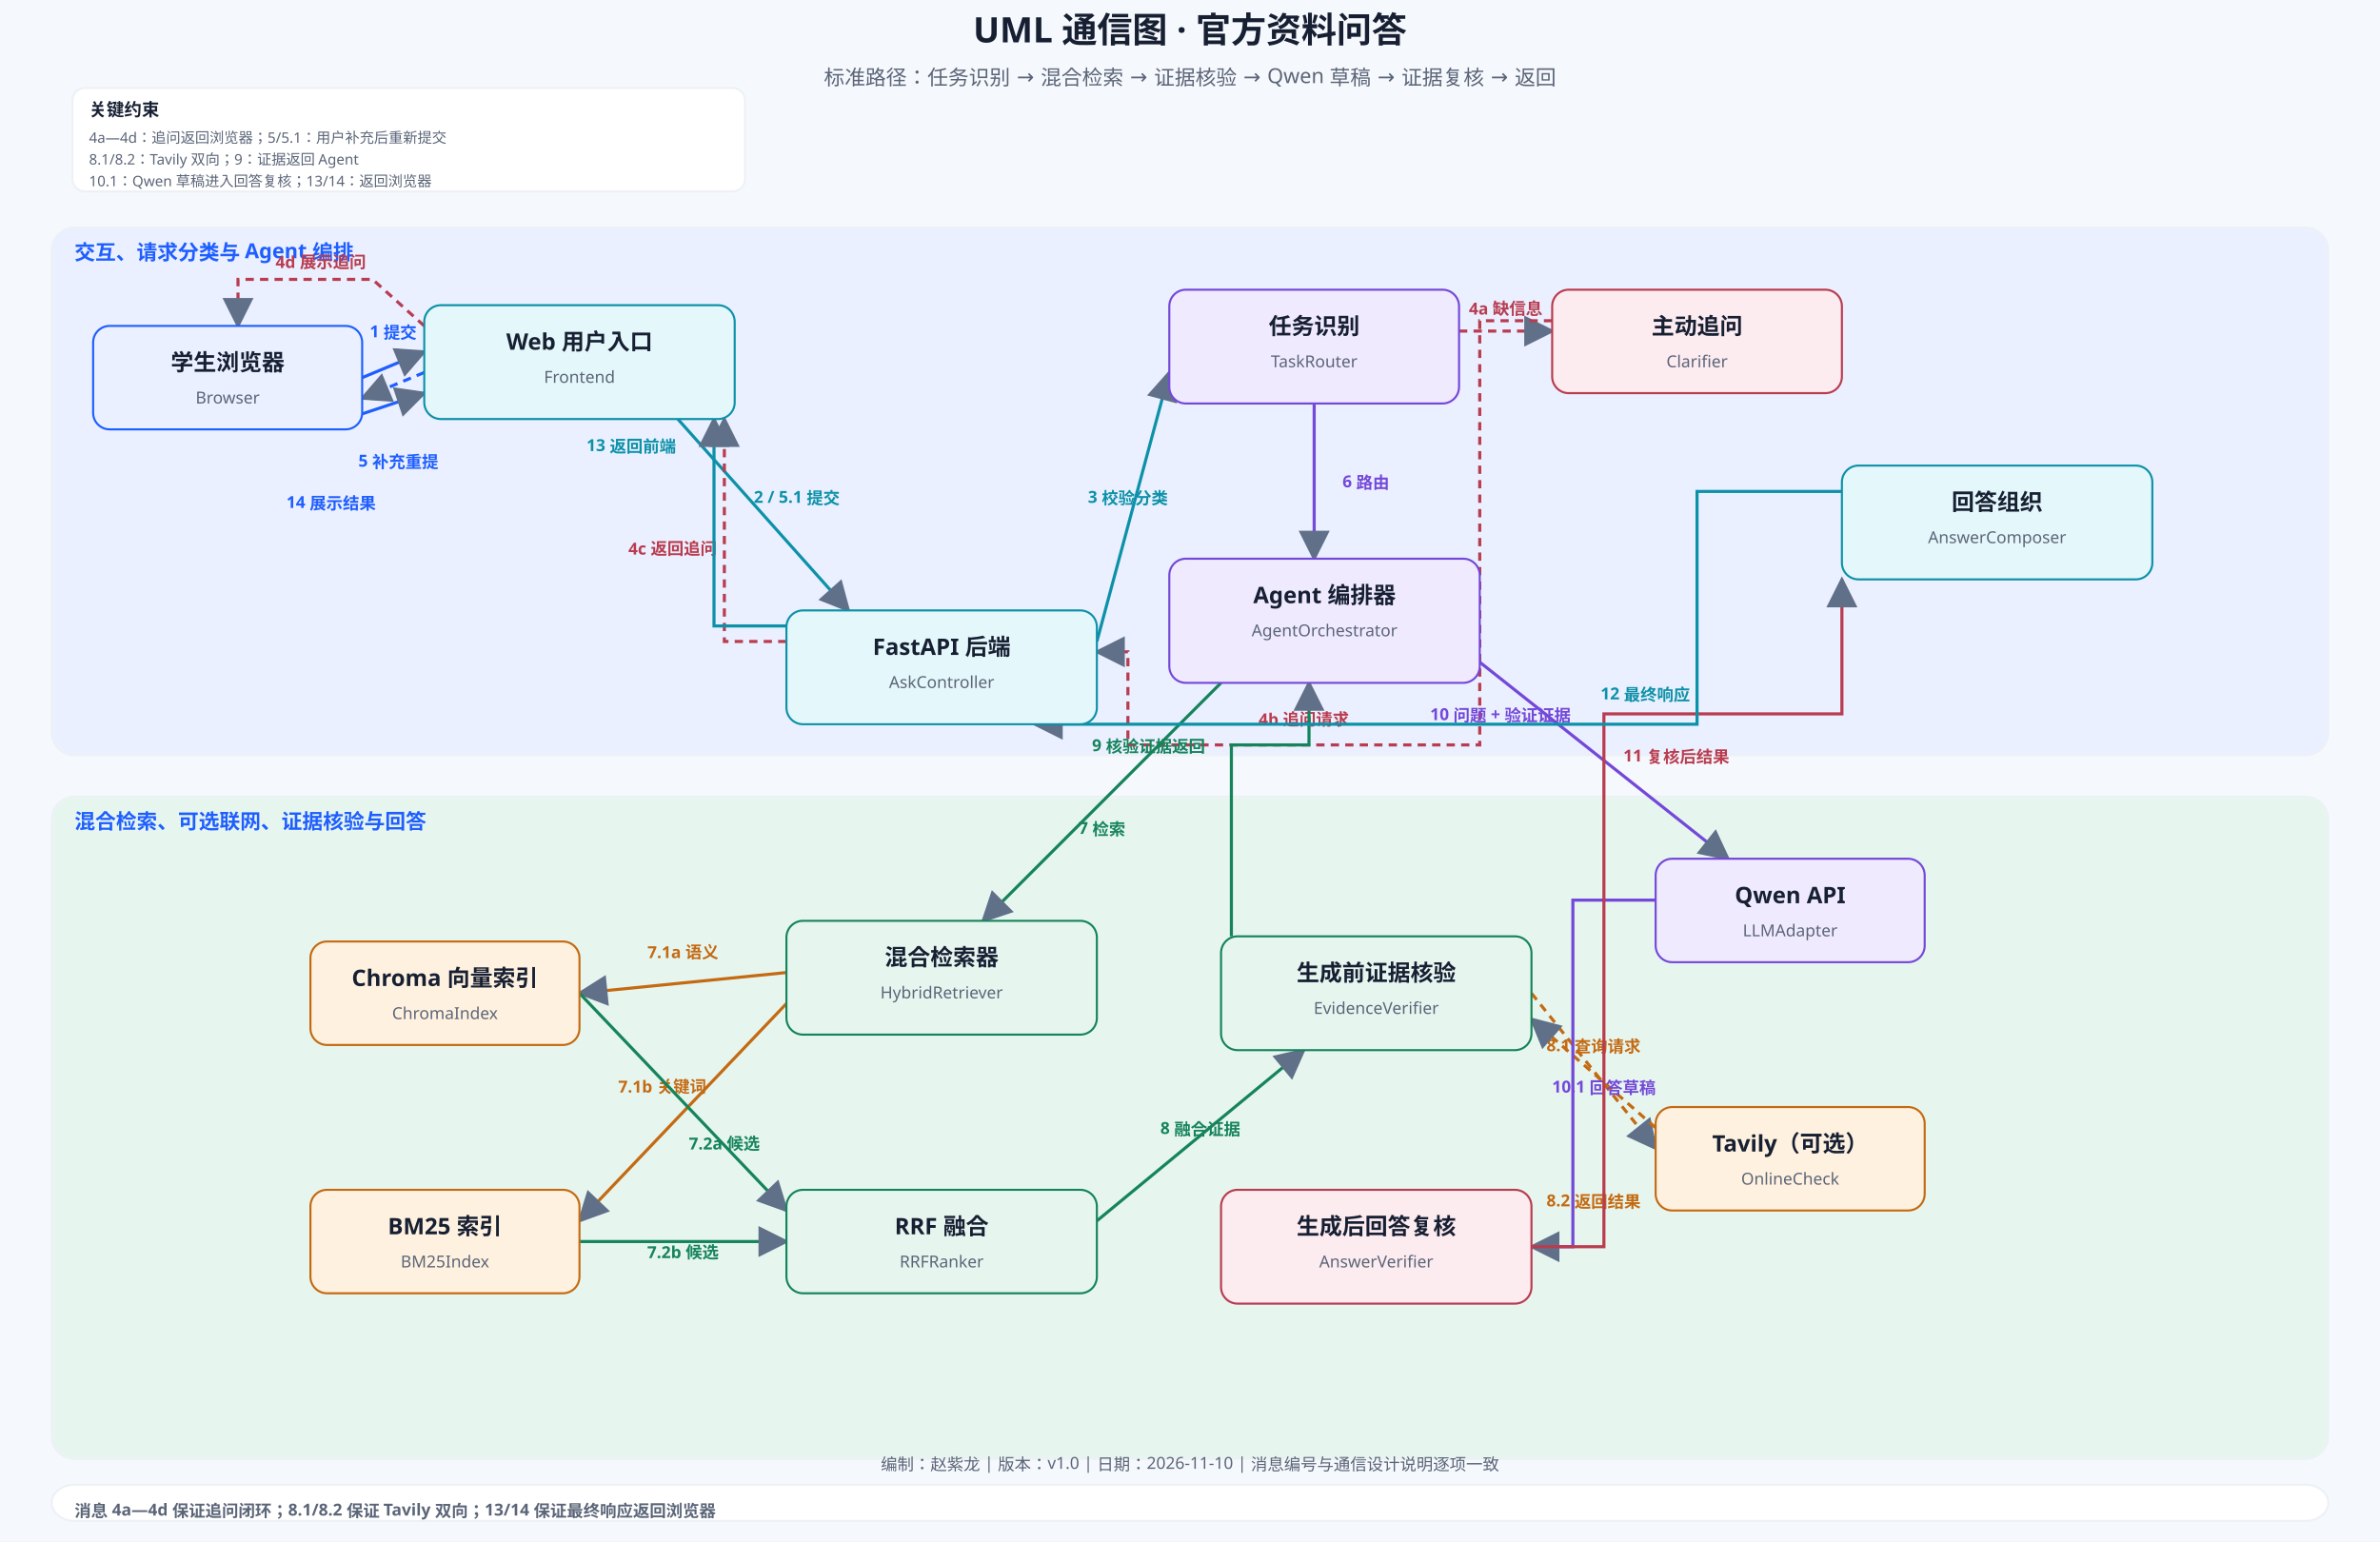
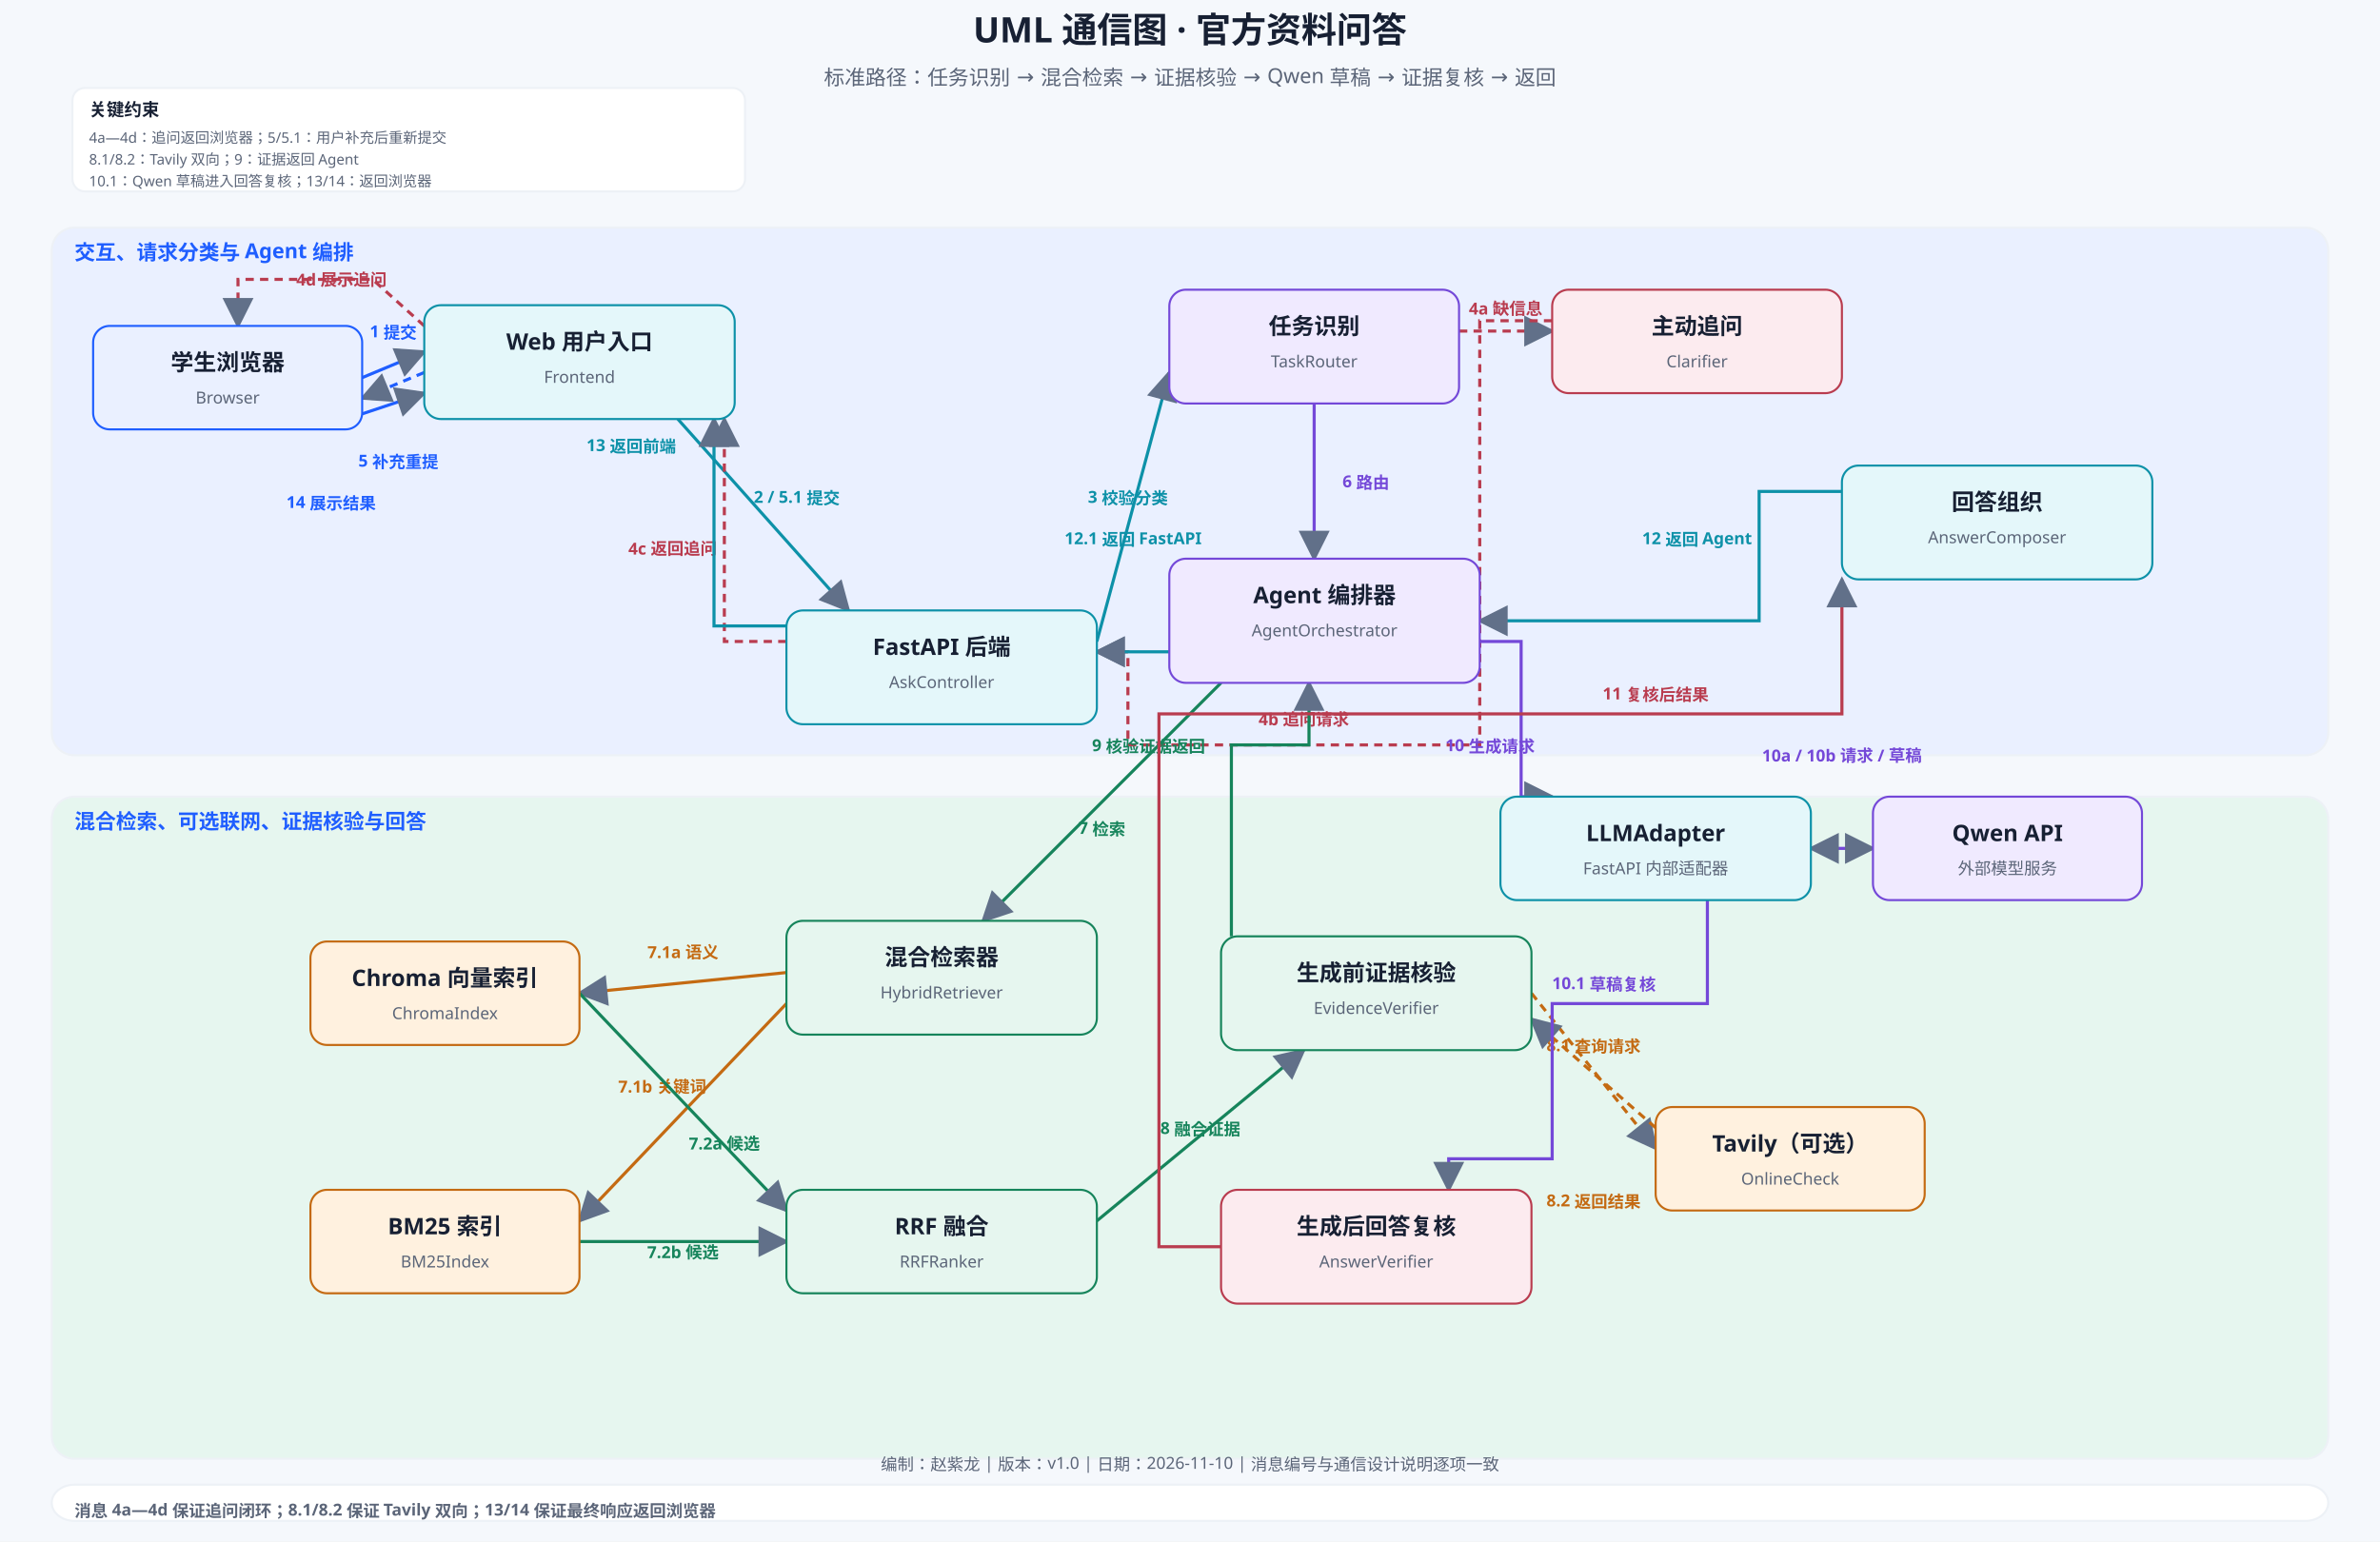
<svg xmlns="http://www.w3.org/2000/svg" width="2300" height="1490" viewBox="0 0 2300 1490">
  <style>text{font-family:'Microsoft YaHei',sans-serif}</style>
  <defs>
    <marker id="arrow" markerWidth="10" markerHeight="10" refX="9" refY="5" orient="auto-start-reverse">
      <path d="M0 0 L10 5 L0 10 z" fill="#617089" />
    </marker>
  </defs>
  <rect width="2300" height="1490" fill="#F5F8FC" />
  <rect x="50" y="220" width="2200" height="510" rx="22" fill="#EAF0FF" stroke="#EDF1F6" stroke-width="2" />
  <text x="72" y="251" font-size="20" font-weight="700" fill="#1F5EFF">交互、请求分类与 Agent 编排</text>
  <rect x="50" y="770" width="2200" height="640" rx="22" fill="#E6F6EF" stroke="#EDF1F6" stroke-width="2" />
  <text x="72" y="801" font-size="20" font-weight="700" fill="#1F5EFF">混合检索、可选联网、证据核验与回答</text>
  <rect x="50" y="1435" width="2200" height="35" rx="22" fill="#FFFFFF" stroke="#EDF1F6" stroke-width="2" />
  <text x="72" y="1466" font-size="16" font-weight="700" fill="#5B6578">消息 4a—4d 保证追问闭环；8.1/8.2 保证 Tavily 双向；13/14 保证最终响应返回浏览器</text>
  <polyline points="350,365 410,340" fill="none" stroke="#1F5EFF" stroke-width="3" marker-end="url(#arrow)" />
  <text x="380" y="326" text-anchor="middle" font-size="16" font-weight="700" fill="#1F5EFF">1 提交</text>
  <polyline points="655,405 820,590" fill="none" stroke="#0D91A8" stroke-width="3" marker-end="url(#arrow)" />
  <text x="770" y="486" text-anchor="middle" font-size="16" font-weight="700" fill="#0D91A8">2 / 5.1 提交</text>
  <polyline points="1060,620 1130,360" fill="none" stroke="#0D91A8" stroke-width="3" marker-end="url(#arrow)" />
  <text x="1090" y="486" text-anchor="middle" font-size="16" font-weight="700" fill="#0D91A8">3 校验分类</text>
  <polyline points="1410,320 1500,320" fill="none" stroke="#B93C4F" stroke-width="3" stroke-dasharray="8 6" marker-end="url(#arrow)" />
  <text x="1455" y="304" text-anchor="middle" font-size="16" font-weight="700" fill="#B93C4F">4a 缺信息</text>
  <polyline points="1500,310 1430,310 1430,720 1090,720 1090,630 1060,630" fill="none" stroke="#B93C4F" stroke-width="3" stroke-dasharray="8 6" marker-end="url(#arrow)" />
  <text x="1260" y="701" text-anchor="middle" font-size="16" font-weight="700" fill="#B93C4F">4b 追问请求</text>
  <polyline points="760,620 700,620 700,405" fill="none" stroke="#B93C4F" stroke-width="3" stroke-dasharray="8 6" marker-end="url(#arrow)" />
  <text x="650" y="536" text-anchor="middle" font-size="16" font-weight="700" fill="#B93C4F">4c 返回追问</text>
  <polyline points="410,315 360,270 230,270 230,315" fill="none" stroke="#B93C4F" stroke-width="3" stroke-dasharray="8 6" marker-end="url(#arrow)" />
-   <text x="310" y="259" text-anchor="middle" font-size="16" font-weight="700" fill="#B93C4F">4d 展示追问</text>
+   <text x="330" y="276" text-anchor="middle" font-size="16" font-weight="700" fill="#B93C4F">4d 展示追问</text>
  <polyline points="350,400 410,380" fill="none" stroke="#1F5EFF" stroke-width="3" marker-end="url(#arrow)" />
  <text x="385" y="451" text-anchor="middle" font-size="16" font-weight="700" fill="#1F5EFF">5 补充重提</text>
  <polyline points="1270,390 1270,540" fill="none" stroke="#7448D8" stroke-width="3" marker-end="url(#arrow)" />
  <text x="1320" y="471" text-anchor="middle" font-size="16" font-weight="700" fill="#7448D8">6 路由</text>
  <polyline points="1180,660 950,890" fill="none" stroke="#16845B" stroke-width="3" marker-end="url(#arrow)" />
  <text x="1065" y="806" text-anchor="middle" font-size="16" font-weight="700" fill="#16845B">7 检索</text>
  <polyline points="760,940 560,960" fill="none" stroke="#C46A12" stroke-width="3" marker-end="url(#arrow)" />
  <text x="660" y="926" text-anchor="middle" font-size="16" font-weight="700" fill="#C46A12">7.1a 语义</text>
  <polyline points="760,970 560,1180" fill="none" stroke="#C46A12" stroke-width="3" marker-end="url(#arrow)" />
  <text x="640" y="1056" text-anchor="middle" font-size="16" font-weight="700" fill="#C46A12">7.1b 关键词</text>
  <polyline points="560,960 760,1170" fill="none" stroke="#16845B" stroke-width="3" marker-end="url(#arrow)" />
  <text x="700" y="1111" text-anchor="middle" font-size="16" font-weight="700" fill="#16845B">7.2a 候选</text>
  <polyline points="560,1200 760,1200" fill="none" stroke="#16845B" stroke-width="3" marker-end="url(#arrow)" />
  <text x="660" y="1216" text-anchor="middle" font-size="16" font-weight="700" fill="#16845B">7.2b 候选</text>
  <polyline points="1060,1180 1260,1015" fill="none" stroke="#16845B" stroke-width="3" marker-end="url(#arrow)" />
  <text x="1160" y="1096" text-anchor="middle" font-size="16" font-weight="700" fill="#16845B">8 融合证据</text>
  <polyline points="1480,960 1600,1110" fill="none" stroke="#C46A12" stroke-width="3" stroke-dasharray="8 6" marker-end="url(#arrow)" />
  <text x="1540" y="1016" text-anchor="middle" font-size="16" font-weight="700" fill="#C46A12">8.1 查询请求</text>
  <polyline points="1600,1090 1480,985" fill="none" stroke="#C46A12" stroke-width="3" stroke-dasharray="8 6" marker-end="url(#arrow)" />
  <text x="1540" y="1166" text-anchor="middle" font-size="16" font-weight="700" fill="#C46A12">8.2 返回结果</text>
  <polyline points="1190,905 1190,720 1265,720 1265,660" fill="none" stroke="#16845B" stroke-width="3" marker-end="url(#arrow)" />
  <text x="1110" y="726" text-anchor="middle" font-size="16" font-weight="700" fill="#16845B">9 核验证据返回</text>
-   <polyline points="1430,640 1670,830" fill="none" stroke="#7448D8" stroke-width="3" marker-end="url(#arrow)" />
-   <text x="1450" y="696" text-anchor="middle" font-size="16" font-weight="700" fill="#7448D8">10 问题 + 验证证据</text>
-   <polyline points="1600,870 1520,870 1520,1205 1480,1205" fill="none" stroke="#7448D8" stroke-width="3" marker-end="url(#arrow)" />
-   <text x="1550" y="1056" text-anchor="middle" font-size="16" font-weight="700" fill="#7448D8">10.1 回答草稿</text>
-   <polyline points="1480,1205 1550,1205 1550,690 1780,690 1780,560" fill="none" stroke="#B93C4F" stroke-width="3" marker-end="url(#arrow)" />
-   <text x="1620" y="736" text-anchor="middle" font-size="16" font-weight="700" fill="#B93C4F">11 复核后结果</text>
-   <polyline points="1780,475 1640,475 1640,700 1000,700" fill="none" stroke="#0D91A8" stroke-width="3" marker-end="url(#arrow)" />
-   <text x="1590" y="676" text-anchor="middle" font-size="16" font-weight="700" fill="#0D91A8">12 最终响应</text>
+   <polyline points="1430,620 1470,620 1470,770 1500,770" fill="none" stroke="#7448D8" stroke-width="3" marker-end="url(#arrow)" />
+   <text x="1440" y="726" text-anchor="middle" font-size="16" font-weight="700" fill="#7448D8">10 生成请求</text>
+   <polyline points="1750,820 1810,820" fill="none" stroke="#7448D8" stroke-width="3" marker-start="url(#arrow)" marker-end="url(#arrow)" />
+   <text x="1780" y="736" text-anchor="middle" font-size="16" font-weight="700" fill="#7448D8">10a / 10b 请求 / 草稿</text>
+   <polyline points="1650,870 1650,970 1500,970 1500,1120 1400,1120 1400,1150" fill="none" stroke="#7448D8" stroke-width="3" marker-end="url(#arrow)" />
+   <text x="1550" y="956" text-anchor="middle" font-size="16" font-weight="700" fill="#7448D8">10.1 草稿复核</text>
+   <polyline points="1180,1205 1120,1205 1120,690 1780,690 1780,560" fill="none" stroke="#B93C4F" stroke-width="3" marker-end="url(#arrow)" />
+   <text x="1600" y="676" text-anchor="middle" font-size="16" font-weight="700" fill="#B93C4F">11 复核后结果</text>
+   <polyline points="1780,475 1700,475 1700,600 1430,600" fill="none" stroke="#0D91A8" stroke-width="3" marker-end="url(#arrow)" />
+   <text x="1640" y="526" text-anchor="middle" font-size="16" font-weight="700" fill="#0D91A8">12 返回 Agent</text>
+   <polyline points="1130,630 1060,630" fill="none" stroke="#0D91A8" stroke-width="3" marker-end="url(#arrow)" />
+   <text x="1095" y="526" text-anchor="middle" font-size="16" font-weight="700" fill="#0D91A8">12.1 返回 FastAPI</text>
  <polyline points="760,605 690,605 690,405" fill="none" stroke="#0D91A8" stroke-width="3" marker-end="url(#arrow)" />
  <text x="610" y="436" text-anchor="middle" font-size="16" font-weight="700" fill="#0D91A8">13 返回前端</text>
  <polyline points="410,360 350,385" fill="none" stroke="#1F5EFF" stroke-width="3" stroke-dasharray="8 6" marker-end="url(#arrow)" />
  <text x="320" y="491" text-anchor="middle" font-size="16" font-weight="700" fill="#1F5EFF">14 展示结果</text>
  <rect x="90" y="315" width="260" height="100" rx="16" fill="#EAF0FF" stroke="#1F5EFF" stroke-width="2" />
  <text x="220.0" y="358" text-anchor="middle" font-size="22" font-weight="700" fill="#172033">学生浏览器</text>
  <text x="220.0" y="390" text-anchor="middle" font-size="16" fill="#5B6578">Browser</text>
  <rect x="410" y="295" width="300" height="110" rx="16" fill="#E4F7FA" stroke="#0D91A8" stroke-width="2" />
  <text x="560.0" y="338" text-anchor="middle" font-size="22" font-weight="700" fill="#172033">Web 用户入口</text>
  <text x="560.0" y="370" text-anchor="middle" font-size="16" fill="#5B6578">Frontend</text>
  <rect x="760" y="590" width="300" height="110" rx="16" fill="#E4F7FA" stroke="#0D91A8" stroke-width="2" />
  <text x="910.0" y="633" text-anchor="middle" font-size="22" font-weight="700" fill="#172033">FastAPI 后端</text>
  <text x="910.0" y="665" text-anchor="middle" font-size="16" fill="#5B6578">AskController</text>
  <rect x="1130" y="280" width="280" height="110" rx="16" fill="#F0EAFF" stroke="#7448D8" stroke-width="2" />
  <text x="1270.0" y="323" text-anchor="middle" font-size="22" font-weight="700" fill="#172033">任务识别</text>
  <text x="1270.0" y="355" text-anchor="middle" font-size="16" fill="#5B6578">TaskRouter</text>
  <rect x="1500" y="280" width="280" height="100" rx="16" fill="#FCEBEF" stroke="#B93C4F" stroke-width="2" />
  <text x="1640.0" y="323" text-anchor="middle" font-size="22" font-weight="700" fill="#172033">主动追问</text>
  <text x="1640.0" y="355" text-anchor="middle" font-size="16" fill="#5B6578">Clarifier</text>
  <rect x="1130" y="540" width="300" height="120" rx="16" fill="#F0EAFF" stroke="#7448D8" stroke-width="2" />
  <text x="1280.0" y="583" text-anchor="middle" font-size="22" font-weight="700" fill="#172033">Agent 编排器</text>
  <text x="1280.0" y="615" text-anchor="middle" font-size="16" fill="#5B6578">AgentOrchestrator</text>
  <rect x="1780" y="450" width="300" height="110" rx="16" fill="#E4F7FA" stroke="#0D91A8" stroke-width="2" />
  <text x="1930.0" y="493" text-anchor="middle" font-size="22" font-weight="700" fill="#172033">回答组织</text>
  <text x="1930.0" y="525" text-anchor="middle" font-size="16" fill="#5B6578">AnswerComposer</text>
  <rect x="760" y="890" width="300" height="110" rx="16" fill="#E6F6EF" stroke="#16845B" stroke-width="2" />
  <text x="910.0" y="933" text-anchor="middle" font-size="22" font-weight="700" fill="#172033">混合检索器</text>
  <text x="910.0" y="965" text-anchor="middle" font-size="16" fill="#5B6578">HybridRetriever</text>
  <rect x="300" y="910" width="260" height="100" rx="16" fill="#FFF1DF" stroke="#C46A12" stroke-width="2" />
  <text x="430.0" y="953" text-anchor="middle" font-size="22" font-weight="700" fill="#172033">Chroma 向量索引</text>
  <text x="430.0" y="985" text-anchor="middle" font-size="16" fill="#5B6578">ChromaIndex</text>
  <rect x="300" y="1150" width="260" height="100" rx="16" fill="#FFF1DF" stroke="#C46A12" stroke-width="2" />
  <text x="430.0" y="1193" text-anchor="middle" font-size="22" font-weight="700" fill="#172033">BM25 索引</text>
  <text x="430.0" y="1225" text-anchor="middle" font-size="16" fill="#5B6578">BM25Index</text>
  <rect x="760" y="1150" width="300" height="100" rx="16" fill="#E6F6EF" stroke="#16845B" stroke-width="2" />
  <text x="910.0" y="1193" text-anchor="middle" font-size="22" font-weight="700" fill="#172033">RRF 融合</text>
  <text x="910.0" y="1225" text-anchor="middle" font-size="16" fill="#5B6578">RRFRanker</text>
  <rect x="1180" y="905" width="300" height="110" rx="16" fill="#E6F6EF" stroke="#16845B" stroke-width="2" />
  <text x="1330.0" y="948" text-anchor="middle" font-size="22" font-weight="700" fill="#172033">生成前证据核验</text>
  <text x="1330.0" y="980" text-anchor="middle" font-size="16" fill="#5B6578">EvidenceVerifier</text>
  <rect x="1600" y="1070" width="260" height="100" rx="16" fill="#FFF1DF" stroke="#C46A12" stroke-width="2" />
  <text x="1730.0" y="1113" text-anchor="middle" font-size="22" font-weight="700" fill="#172033">Tavily（可选）</text>
  <text x="1730.0" y="1145" text-anchor="middle" font-size="16" fill="#5B6578">OnlineCheck</text>
-   <rect x="1600" y="830" width="260" height="100" rx="16" fill="#F0EAFF" stroke="#7448D8" stroke-width="2" />
-   <text x="1730.0" y="873" text-anchor="middle" font-size="22" font-weight="700" fill="#172033">Qwen API</text>
-   <text x="1730.0" y="905" text-anchor="middle" font-size="16" fill="#5B6578">LLMAdapter</text>
+   <rect x="1450" y="770" width="300" height="100" rx="16" fill="#E4F7FA" stroke="#0D91A8" stroke-width="2" />
+   <text x="1600.0" y="813" text-anchor="middle" font-size="22" font-weight="700" fill="#172033">LLMAdapter</text>
+   <text x="1600.0" y="845" text-anchor="middle" font-size="16" fill="#5B6578">FastAPI 内部适配器</text>
+   <rect x="1810" y="770" width="260" height="100" rx="16" fill="#F0EAFF" stroke="#7448D8" stroke-width="2" />
+   <text x="1940.0" y="813" text-anchor="middle" font-size="22" font-weight="700" fill="#172033">Qwen API</text>
+   <text x="1940.0" y="845" text-anchor="middle" font-size="16" fill="#5B6578">外部模型服务</text>
  <rect x="1180" y="1150" width="300" height="110" rx="16" fill="#FCEBEF" stroke="#B93C4F" stroke-width="2" />
  <text x="1330.0" y="1193" text-anchor="middle" font-size="22" font-weight="700" fill="#172033">生成后回答复核</text>
  <text x="1330.0" y="1225" text-anchor="middle" font-size="16" fill="#5B6578">AnswerVerifier</text>
  <text x="1150" y="41" text-anchor="middle" font-size="34" font-weight="700" fill="#172033">UML 通信图 · 官方资料问答</text>
  <text x="1150" y="82" text-anchor="middle" font-size="20" font-weight="400" fill="#5B6578">标准路径：任务识别 → 混合检索 → 证据核验 → Qwen 草稿 → 证据复核 → 返回</text>
  <text x="1150" y="1421" text-anchor="middle" font-size="16" font-weight="400" fill="#5B6578">编制：赵紫龙  |  版本：v1.0  |  日期：2026-11-10  |  消息编号与通信设计说明逐项一致</text>
  <rect x="70" y="85" width="650" height="100" rx="12" fill="#FFFFFF" stroke="#EDF1F6" stroke-width="2" />
  <text x="86" y="112" font-size="17" font-weight="700" fill="#172033">关键约束</text>
  <text x="86" y="138" font-size="14" fill="#5B6578">4a—4d：追问返回浏览器；5/5.1：用户补充后重新提交</text>
  <text x="86" y="159" font-size="14" fill="#5B6578">8.1/8.2：Tavily 双向；9：证据返回 Agent</text>
  <text x="86" y="180" font-size="14" fill="#5B6578">10.1：Qwen 草稿进入回答复核；13/14：返回浏览器</text>
</svg>
